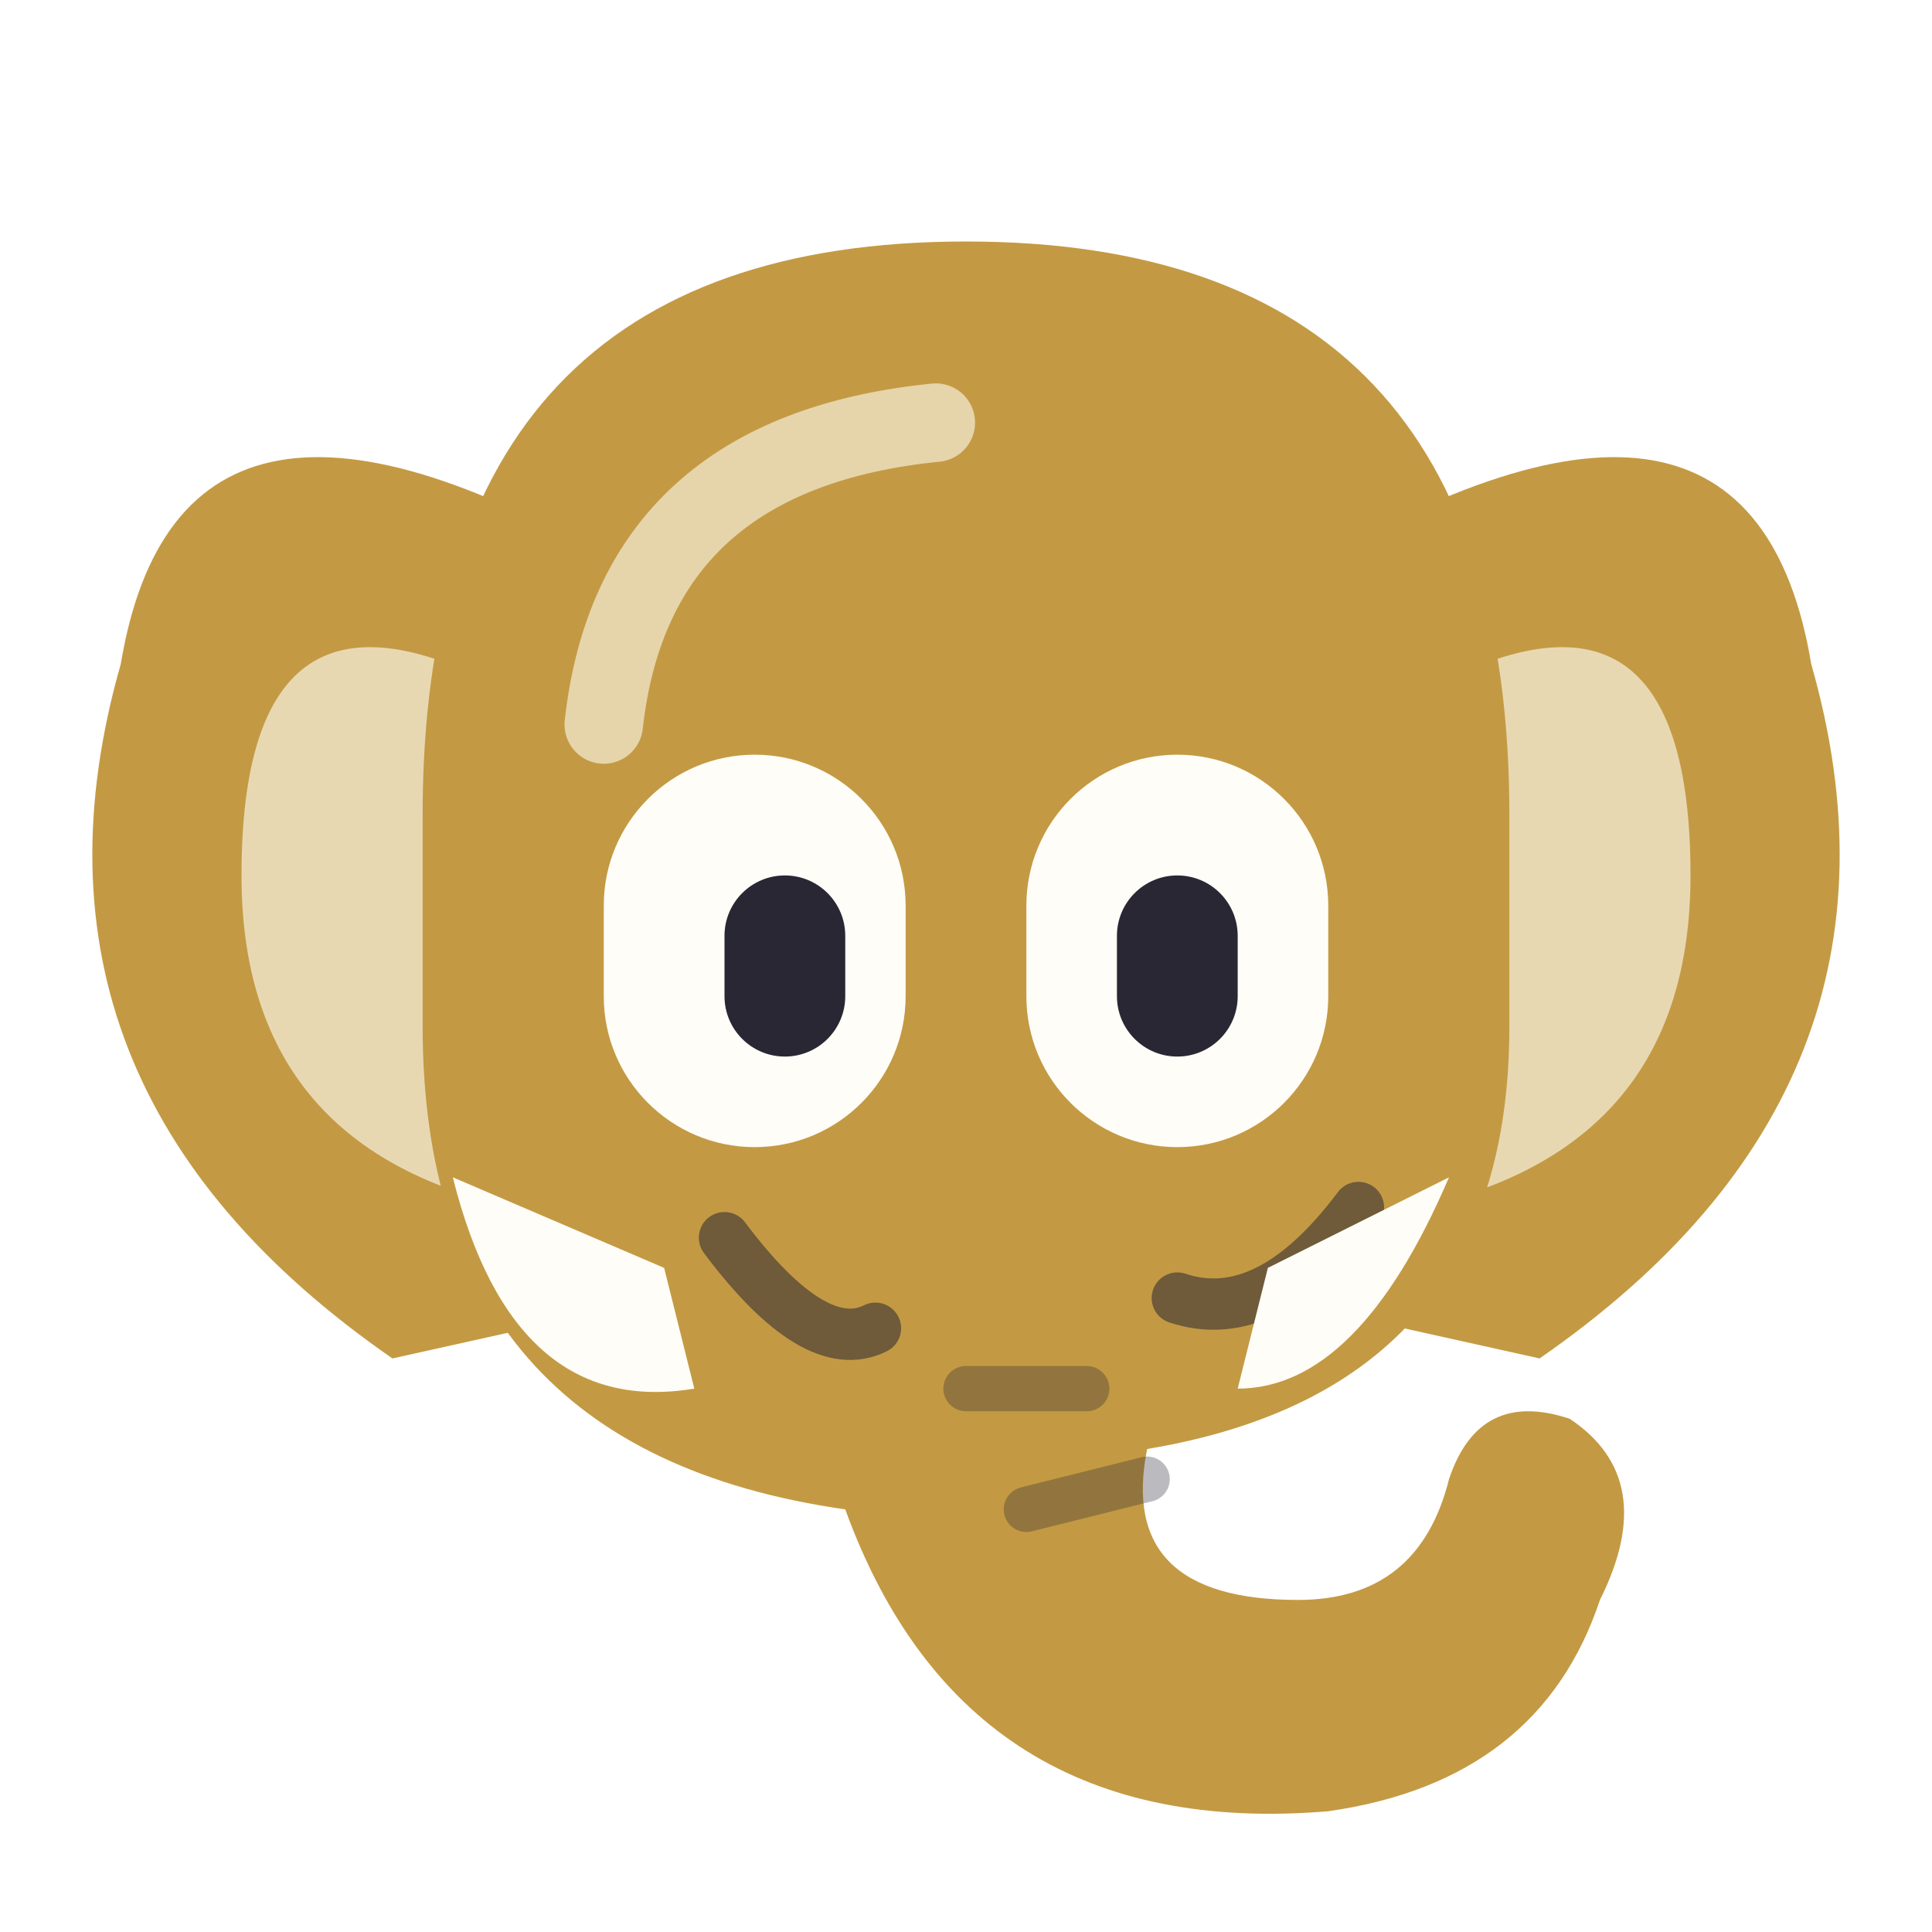
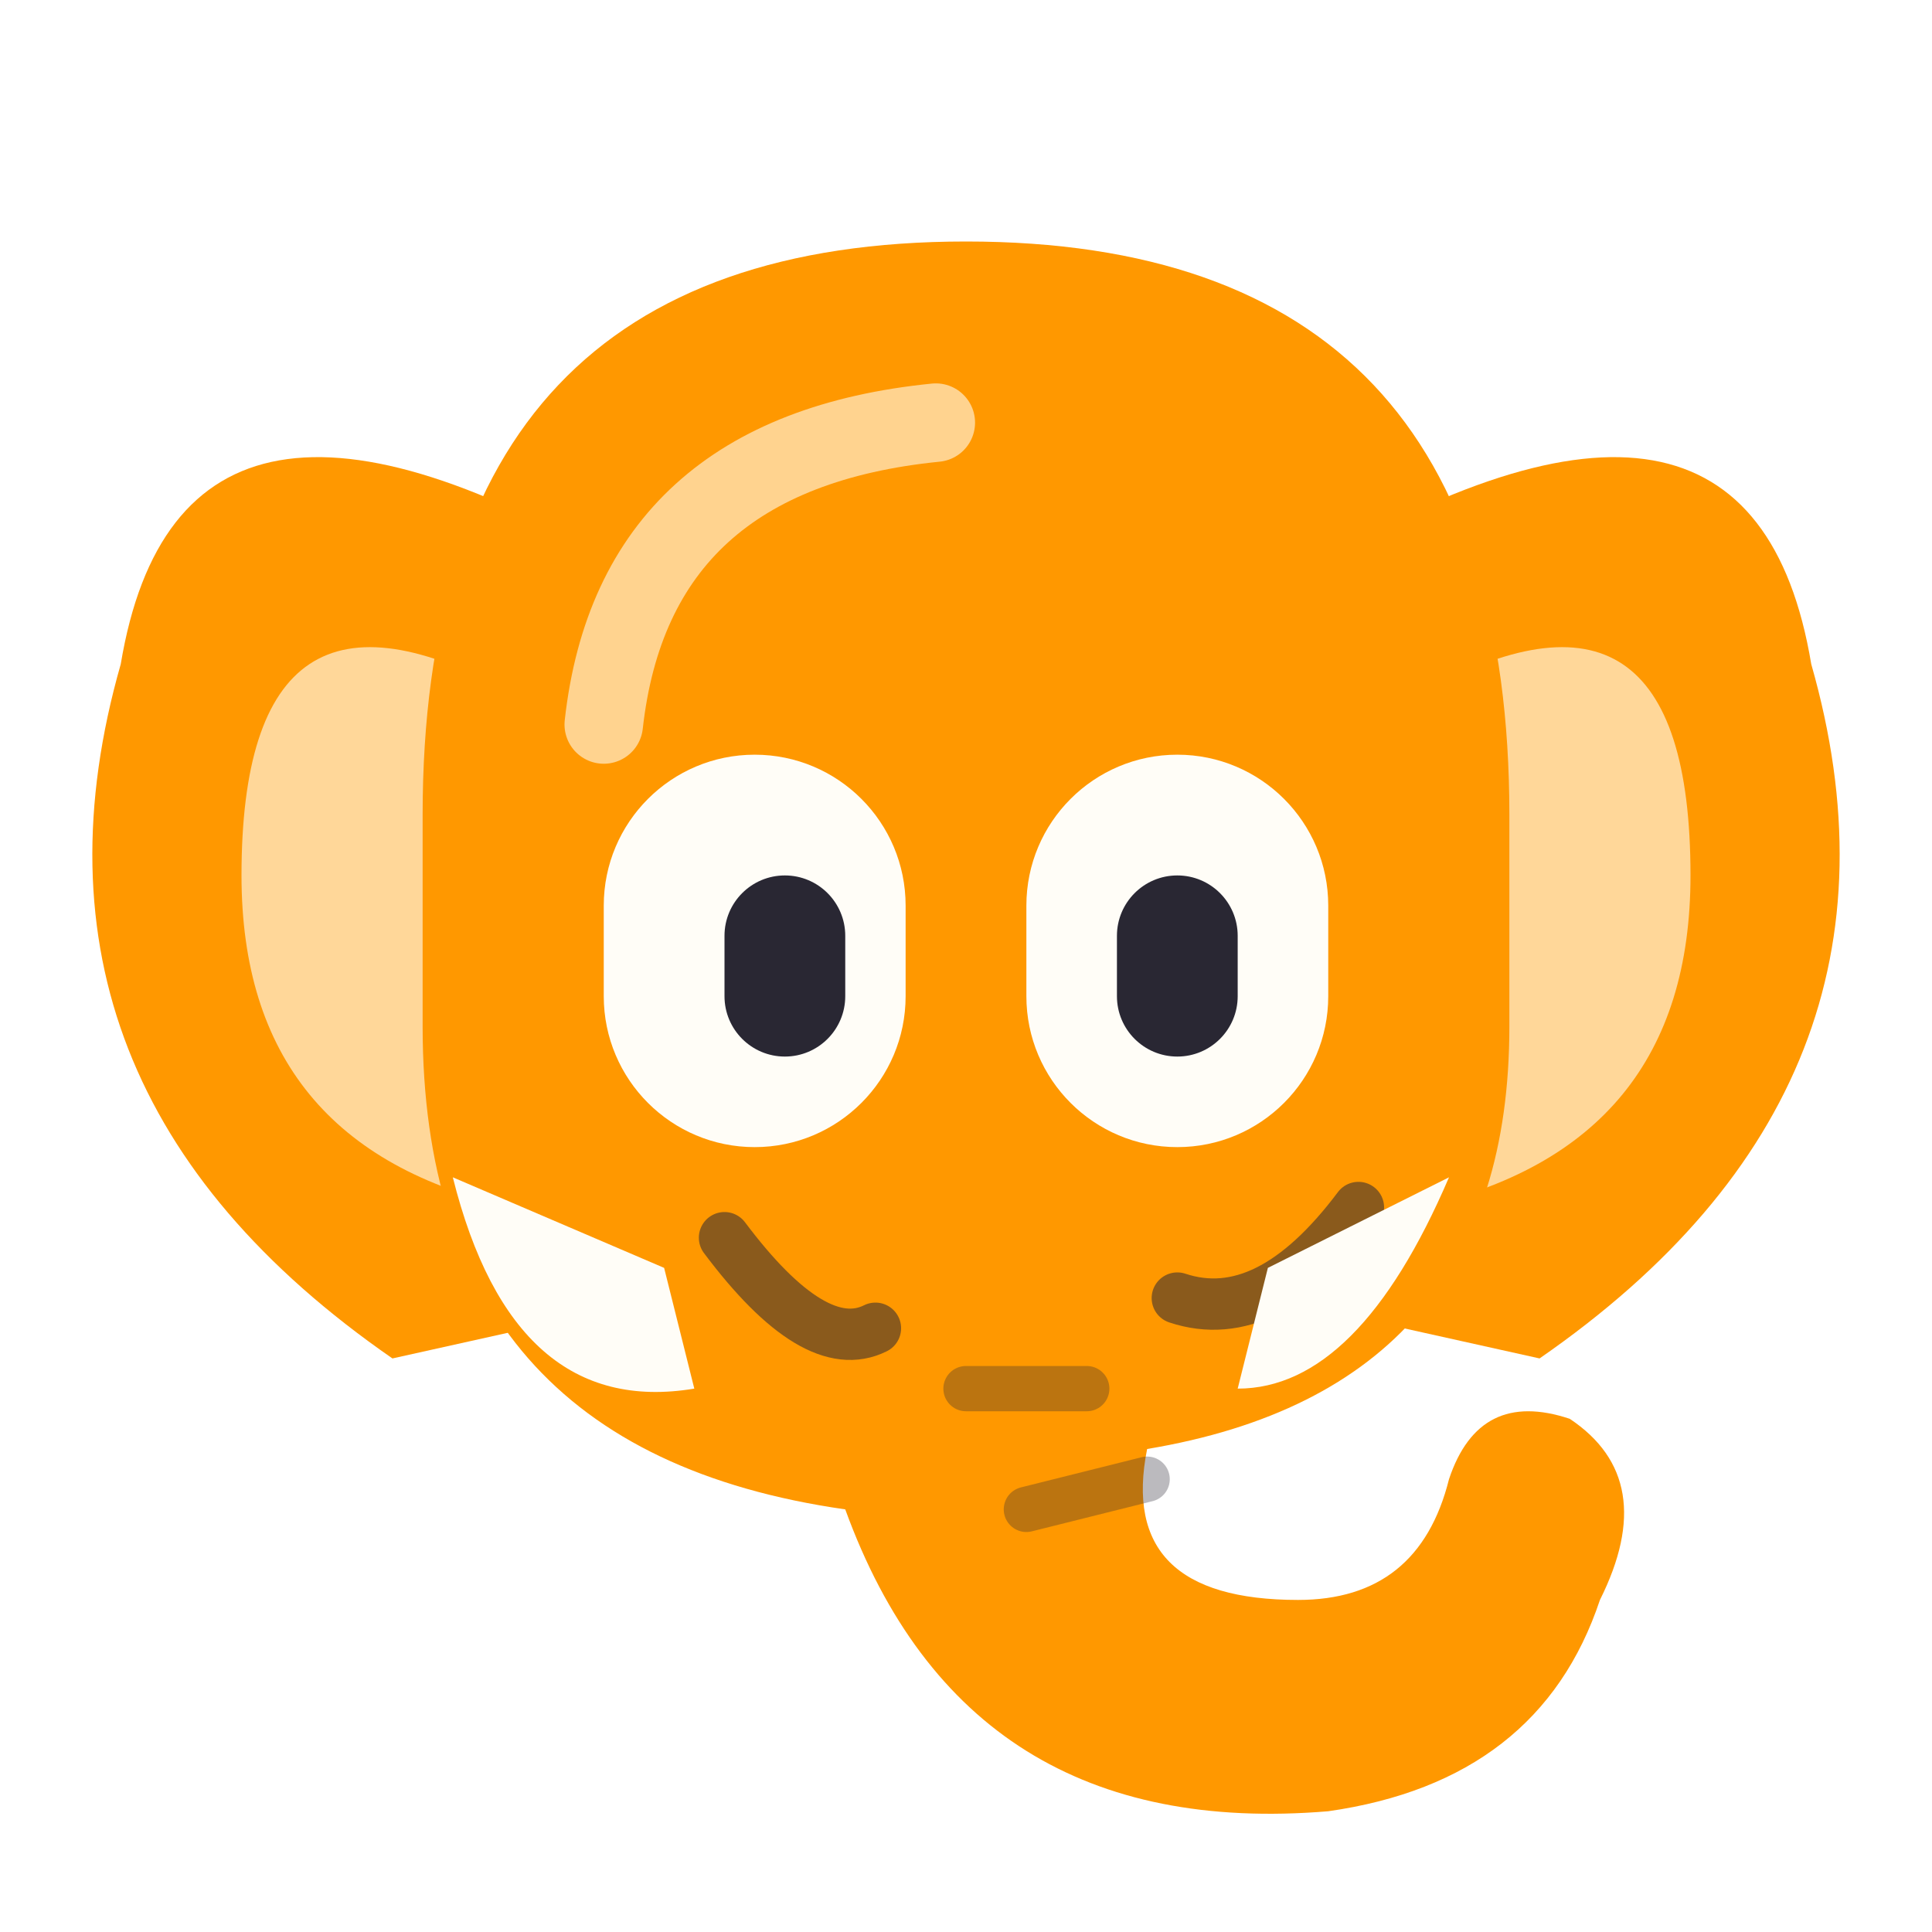
<svg xmlns="http://www.w3.org/2000/svg" viewBox="0 0 64 64" width="512" height="512" data-avatar-theme="elephants" data-avatar-shape="spark" aria-hidden="true" focusable="false">
-   <path d="M21 19Q6 10 4 22Q0 36 13 45L22 43M43 19Q58 10 60 22Q64 36 51 45L42 43" fill="#C39A43" />
+   <path d="M21 19Q6 10 4 22Q0 36 13 45L22 43M43 19Q58 10 60 22Q64 36 51 45L42 43" fill="#FF9800" />
  <path d="M17 23Q8 18 8 29Q8 38 17 40M47 23Q56 18 56 29Q56 38 47 40" fill="#fffdf7" opacity=".62" />
-   <path d="M32 8Q50 8 50 27V34Q50 46 38 48Q37 53 43 53Q47 53 48 49Q49 46 52 47Q55 49 53 53Q51 59 44 60Q32 61 28 50Q14 48 14 34V27Q14 8 32 8Z" fill="#C39A43" />
+   <path d="M32 8Q50 8 50 27V34Q50 46 38 48Q37 53 43 53Q47 53 48 49Q49 46 52 47Q55 49 53 53Q51 59 44 60Q32 61 28 50Q14 48 14 34V27Q14 8 32 8Z" fill="#FF9800" />
  <path d="M20 24Q21 15 31 14" fill="none" stroke="#fffdf7" stroke-opacity=".58" stroke-width="2.6" stroke-linecap="round" />
  <g class="avatar-eyes" fill="#fffdf7">
    <rect x="20" y="25" width="10" height="13" rx="5" />
    <rect x="34" y="25" width="10" height="13" rx="5" />
    <rect x="24" y="29" width="4" height="6" rx="2" fill="#292733" />
    <rect x="37" y="29" width="4" height="6" rx="2" fill="#292733" />
  </g>
  <path d="M24 41Q27 45 29 44M39 43Q42 44 45 40" fill="none" stroke="#292733" opacity=".55" stroke-width="1.7" stroke-linecap="round" />
  <path d="M32 46L36 46M34 50L38 49" fill="none" stroke="#292733" opacity=".32" stroke-width="1.5" stroke-linecap="round" />
  <path d="M15 39Q17 47 23 46L22 42Z M48 39Q45 46 41 46L42 42Z" fill="#fffdf7" />
</svg>
